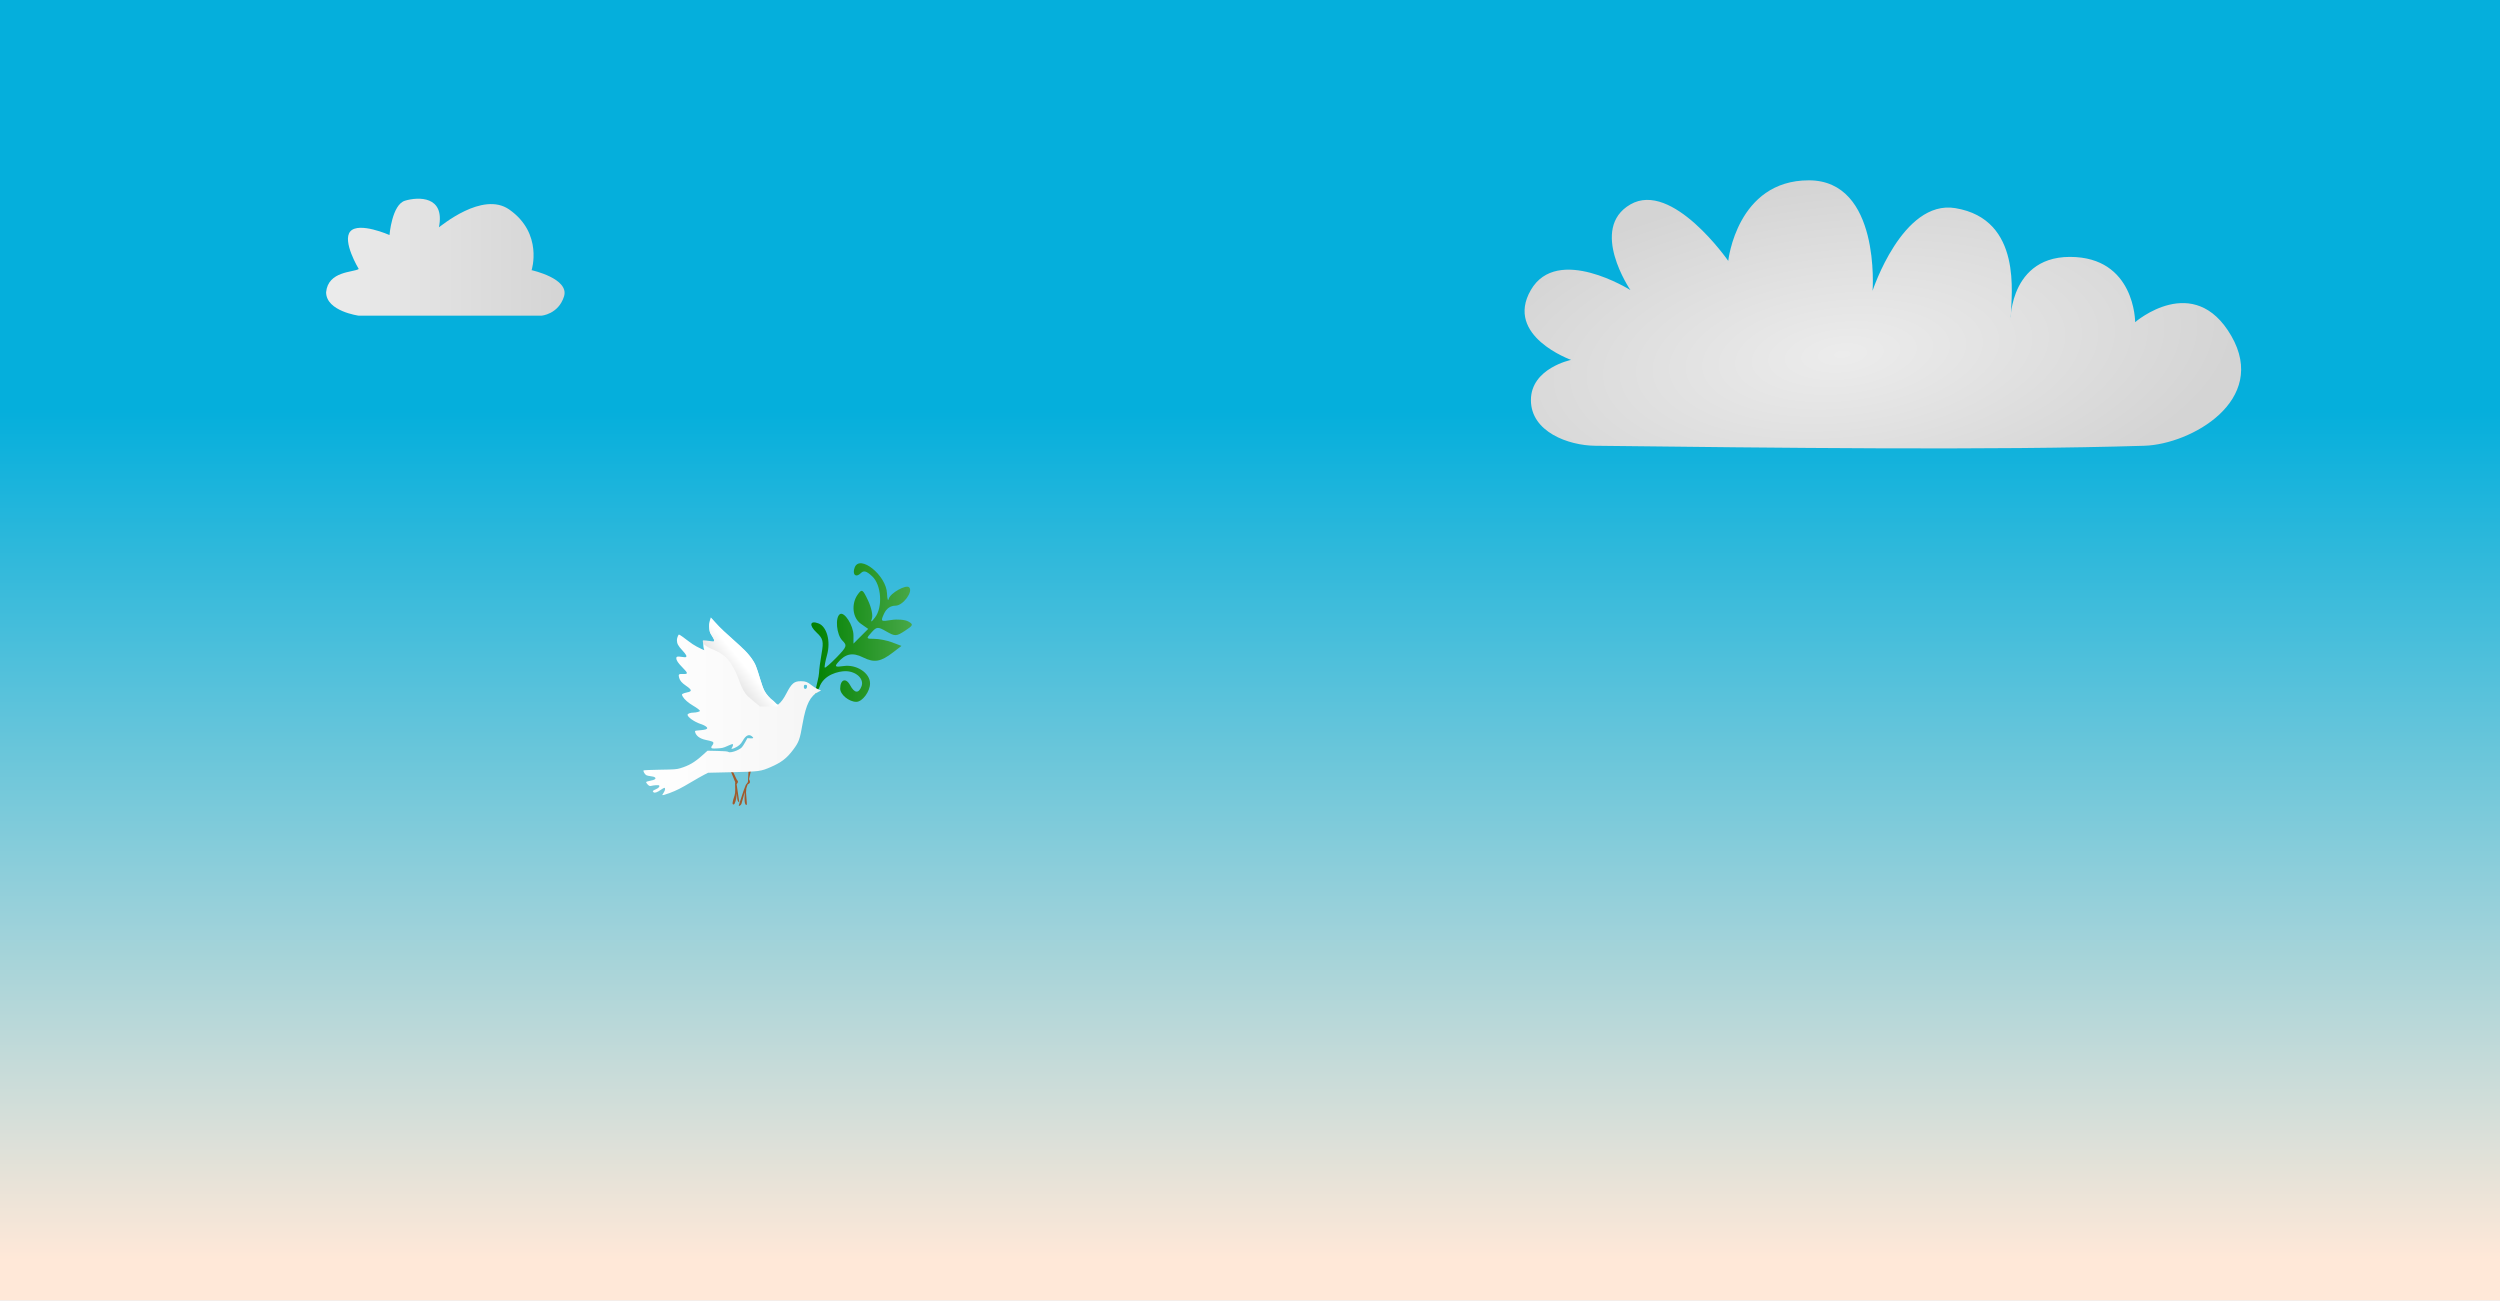
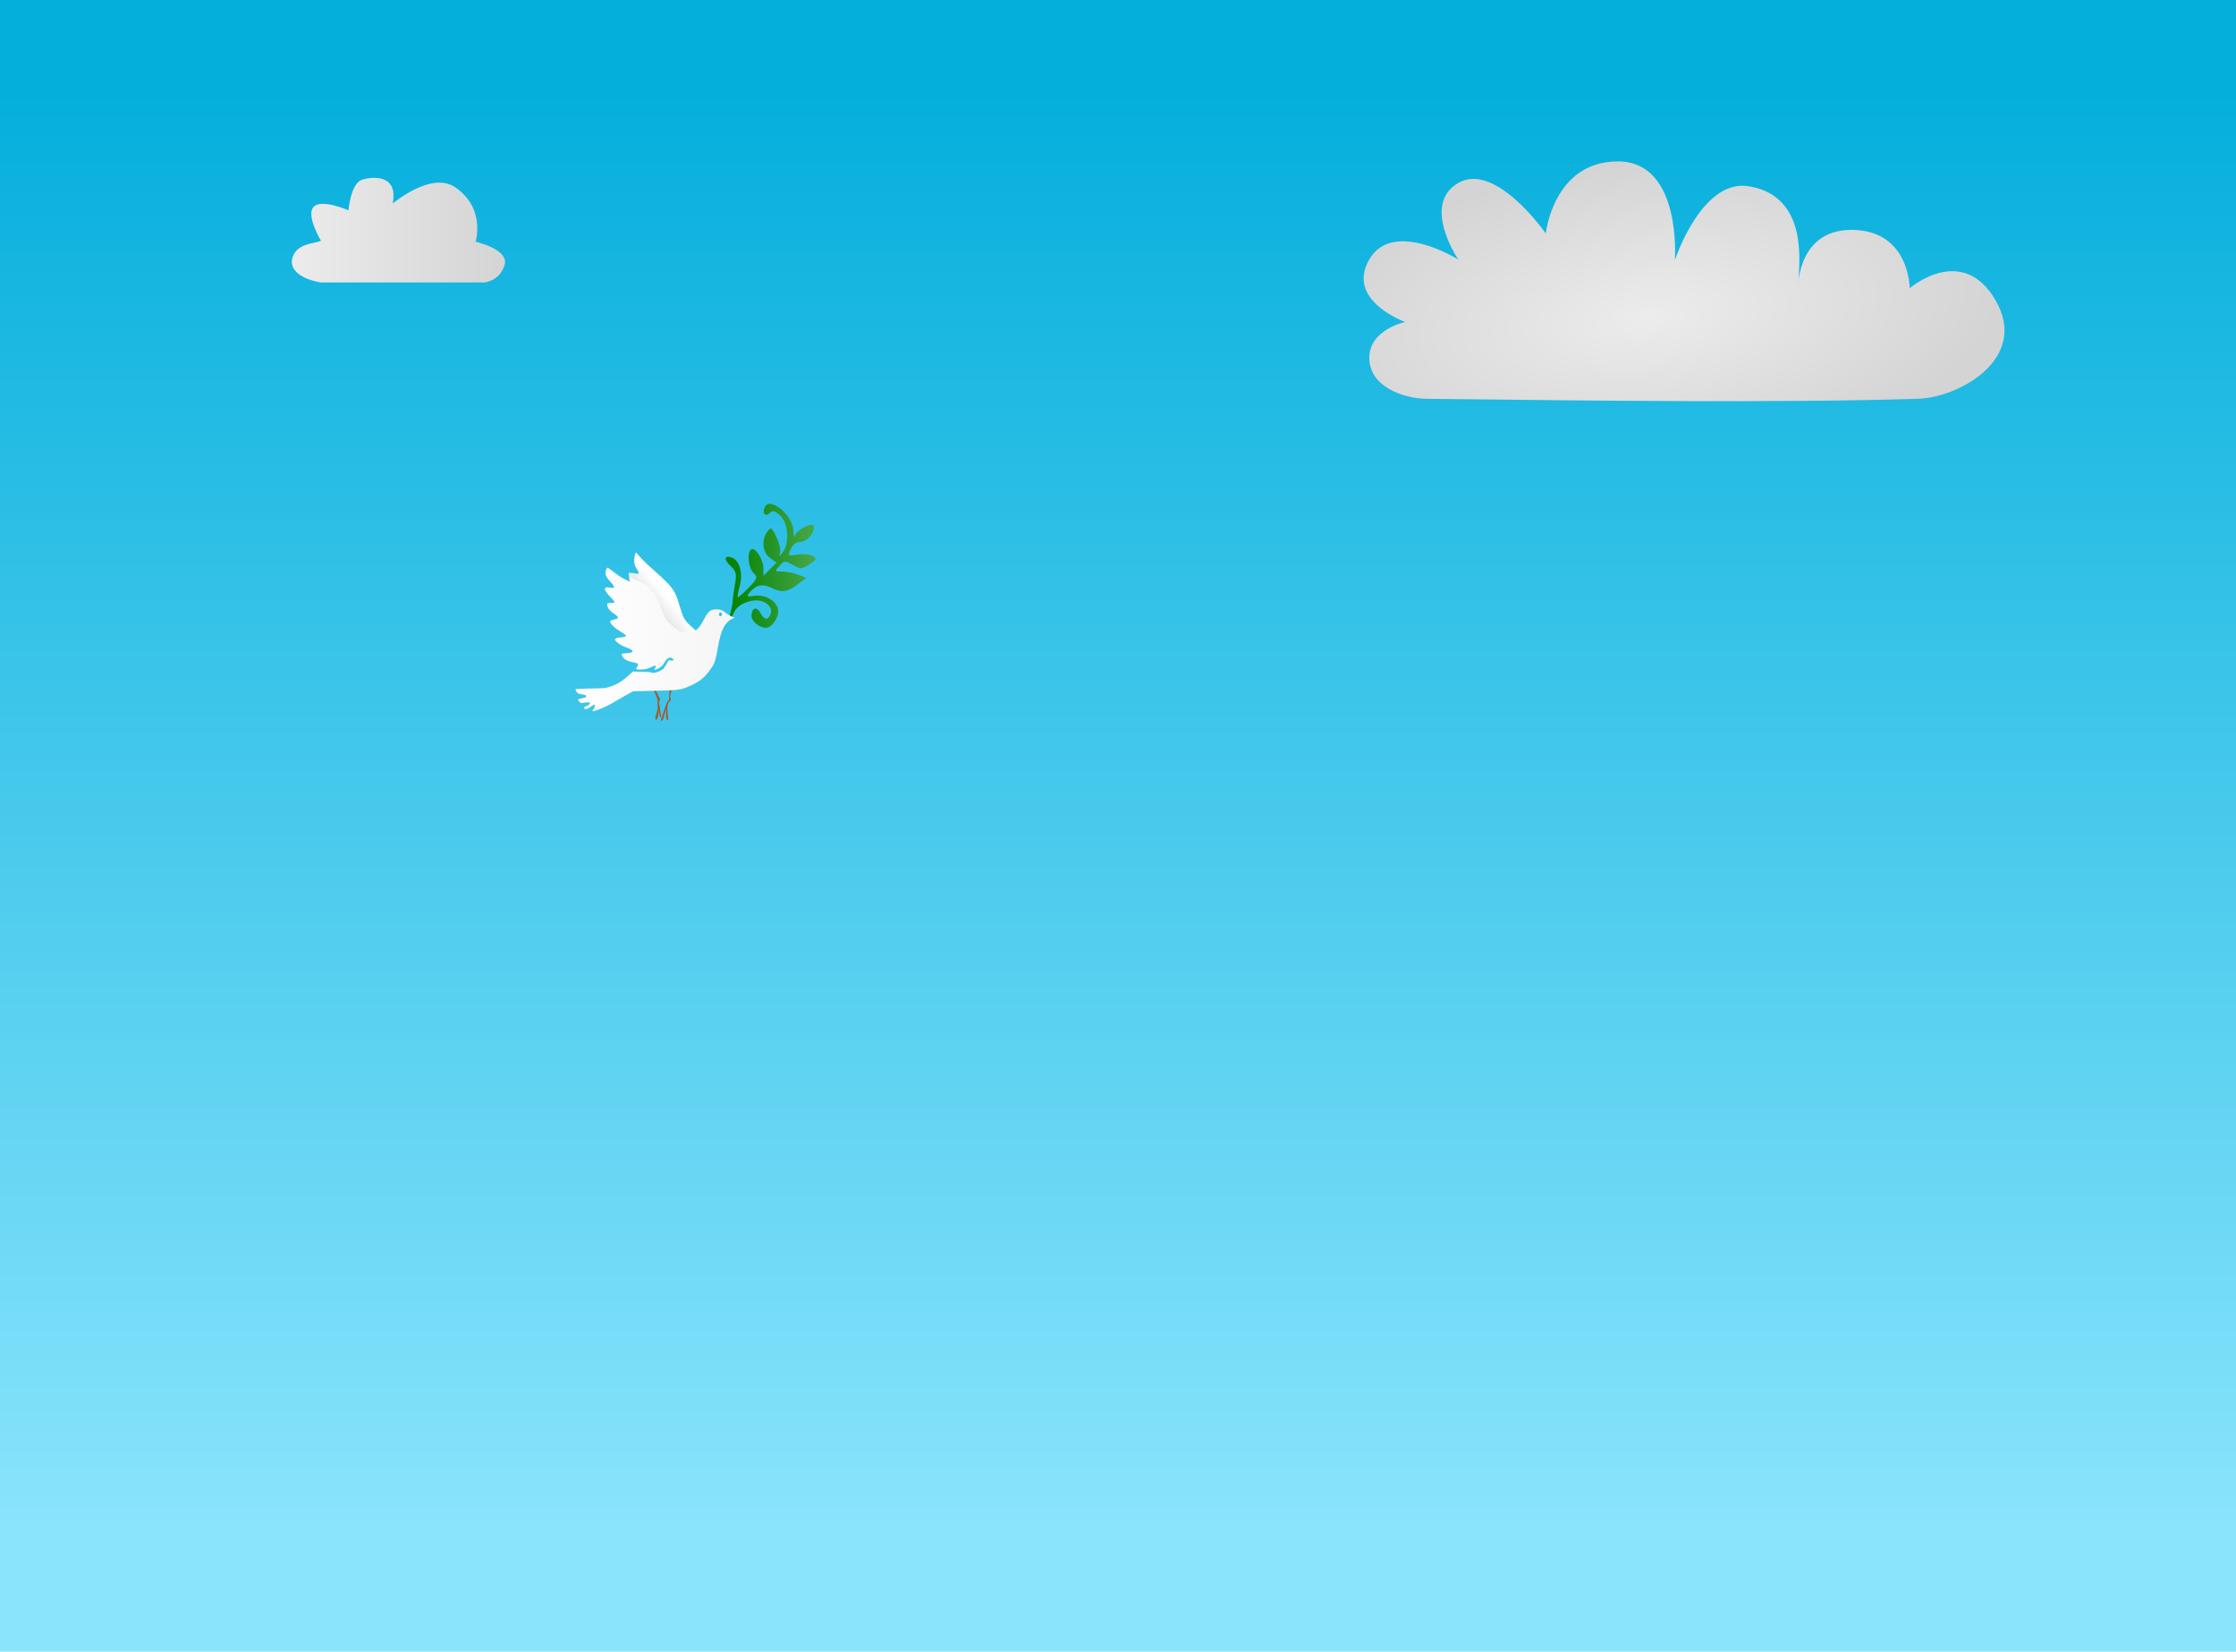
- <svg xmlns="http://www.w3.org/2000/svg" xmlns:xlink="http://www.w3.org/1999/xlink" width="154.102mm" height="80.151mm" viewBox="0 0 546.031 284" id="svg5970" version="1.1">
+ <svg xmlns="http://www.w3.org/2000/svg" xmlns:xlink="http://www.w3.org/1999/xlink" width="154.11mm" height="113.824mm" viewBox="0 0 546.058 403.313" id="svg5970" version="1.1">
  <defs id="defs5972">
+     <linearGradient id="linearGradient4263">
+       <stop style="stop-color:#05afdc;stop-opacity:1;" offset="0" id="stop4265" />
+       <stop style="stop-color:#8ae4fc;stop-opacity:1" offset="1" id="stop4267" />
+     </linearGradient>
    <linearGradient id="linearGradient5763">
      <stop id="stop5765" offset="0" style="stop-color:#ececec;stop-opacity:1" />
      <stop id="stop5767" offset="1" style="stop-color:#d4d4d4;stop-opacity:1" />
    </linearGradient>
    <linearGradient xlink:href="#linearGradient5847" id="linearGradient5853" x1="206.498" y1="897.621" x2="234.918" y2="897.621" gradientUnits="userSpaceOnUse" />
    <linearGradient id="linearGradient5847">
      <stop style="stop-color:#008000;stop-opacity:1;" offset="0" id="stop5849" />
      <stop style="stop-color:#48a848;stop-opacity:1" offset="1" id="stop5851" />
    </linearGradient>
    <linearGradient xlink:href="#linearGradient5841" id="linearGradient5833" x1="159.022" y1="918.613" x2="209.264" y2="918.613" gradientUnits="userSpaceOnUse" />
    <linearGradient id="linearGradient5841">
      <stop id="stop5843" offset="0" style="stop-color:#ffffff;stop-opacity:1" />
      <stop id="stop5845" offset="1" style="stop-color:#f5f5f5;stop-opacity:1" />
    </linearGradient>
    <linearGradient xlink:href="#linearGradient5819" id="linearGradient5825" x1="190.937" y1="910.89" x2="186.53" y2="914.511" gradientUnits="userSpaceOnUse" />
    <linearGradient id="linearGradient5819">
      <stop style="stop-color:#ffffff;stop-opacity:1" offset="0" id="stop5821" />
      <stop style="stop-color:#e4e4e4;stop-opacity:1" offset="1" id="stop5823" />
    </linearGradient>
    <linearGradient xlink:href="#linearGradient5763" id="linearGradient5761" x1="131.337" y1="926.25" x2="225.073" y2="926.25" gradientUnits="userSpaceOnUse" gradientTransform="matrix(0.5622761,0,0,0.5622761,179.0823,-74.21076)" />
    <radialGradient xlink:href="#linearGradient5763" id="radialGradient5747" cx="156.583" cy="906.575" fx="156.583" fy="906.575" r="77.944" gradientTransform="matrix(1.109053,-0.1154681,0.05022932,0.4824448,365.217,48.44377)" gradientUnits="userSpaceOnUse" />
-     <linearGradient xlink:href="#linearGradient8101" id="linearGradient8107" x1="182.031" y1="857.81" x2="182.031" y2="1043.361" gradientUnits="userSpaceOnUse" gradientTransform="matrix(1.413694,0,0,0.9993701,181.9844,-377.0099)" />
-     <linearGradient id="linearGradient8101">
-       <stop style="stop-color:#05afdc;stop-opacity:1" offset="0" id="stop8103" />
-       <stop style="stop-color:#ffe8d8;stop-opacity:1" offset="1" id="stop8105" />
-     </linearGradient>
+     <linearGradient xlink:href="#linearGradient4263" id="linearGradient4269" x1="481.745" y1="413.42" x2="481.745" y2="765.074" gradientUnits="userSpaceOnUse" />
  </defs>
-   <g id="layer1" transform="translate(-181.9844,-390.3622)">
-     <rect style="display:inline;opacity:1;fill:url(#linearGradient8107);fill-opacity:1;stroke:none" id="rect8038" width="546.031" height="284" x="181.984" y="390.362" />
+   <g id="layer1" transform="translate(-181.9571,-390.3349)">
+     <rect style="opacity:1;fill:url(#linearGradient4269);fill-opacity:1.0;stroke:none;stroke-width:7.974;stroke-miterlimit:4;stroke-dasharray:none;stroke-dashoffset:0;stroke-opacity:1" id="rect4251" width="546.059" height="403.313" x="181.957" y="390.335" />
    <path style="display:inline;fill:url(#radialGradient5747);fill-opacity:1;fill-rule:evenodd;stroke:none;stroke-width:1px;stroke-linecap:butt;stroke-linejoin:miter;stroke-opacity:1" d="m 530.33,487.722 c 39.719,0.451 86.367,1.044 120,0 10.199,-0.317 27.154,-9.877 19,-24 -8.154,-14.123 -21,-3 -21,-3 0,0 0,-14.25 -14.25,-14.25 -14.25,0 -12.875,16.625 -12.875,12.625 0,-4 2.66,-20.843 -12.176,-23.279 -11.522,-1.891 -18.051,18.051 -18.051,18.051 0,0 1.795,-24.121 -13.926,-24.121 -15.722,0 -17.597,17.597 -17.597,17.597 0,0 -12.226,-17.614 -21.368,-12.337 -9.141,5.278 0,18.712 0,18.712 0,0 -15.96,-10.04 -21.757,0 -5.797,10.04 8.803,15.248 8.803,15.248 0,0 -8.778,1.803 -8.778,8.778 0,6.975 8.252,9.91 13.975,9.975 z" id="path5733" />
    <path style="display:inline;fill:url(#linearGradient5761);fill-opacity:1;fill-rule:evenodd;stroke:none;stroke-width:1px;stroke-linecap:butt;stroke-linejoin:miter;stroke-opacity:1" d="m 260.331,459.311 39.922,0 c 0,0 3.694,-0.296 4.92,-4.206 1.226,-3.91 -7.077,-5.735 -7.077,-5.735 0,0 2.579,-8.02 -4.889,-13.247 -5.845,-4.09 -14.996,3.704 -15.356,3.882 1.382,-6.924 -4.557,-6.668 -7.412,-5.807 -2.855,0.862 -3.384,7.497 -3.384,7.497 0,0 -6.662,-2.945 -8.554,-0.795 -1.854,2.107 1.838,8.216 1.838,8.216 -1.166,0.759 -6.702,0.421 -7.127,5.075 0,4.157 7.12,5.119 7.12,5.119 z" id="path5753" />
    <rect style="display:inline;fill:#ffffff;fill-opacity:0;stroke:none" id="rect3019" width="565.635" height="283.97" x="182.525" y="390.362" />
    <g style="display:inline" id="g5775" transform="matrix(0.772424,0,0,0.772424,204.4939,-186.8368)">
      <path id="path5765" d="m 182.499,965.361 -0.149,2.901 c -0.018,0.362 -0.494,0.66 -0.633,0.996 -0.759,1.829 -1.301,3.778 -1.943,5.686 -0.147,0.436 0.608,0.067 0.759,-0.471 l 0.917,-3.267 c 0.016,0.865 -0.217,2.668 0.158,3.422 0.177,0.355 0.5,0.386 0.435,-0.227 -0.105,-0.995 -0.123,-2.083 -0.239,-3.077 l 0.096,-1.168 0.372,-1.095 c 0,0 0.553,-0.26 0.635,-0.546 0.091,-0.317 -0.255,-0.956 -0.255,-0.956 l 0.581,-2.547 z" style="fill:#a05a2c;fill-rule:evenodd;stroke:none;stroke-width:1px;stroke-linecap:butt;stroke-linejoin:miter;stroke-opacity:1" />
      <path style="fill:#a05a2c;fill-rule:evenodd;stroke:none;stroke-width:1px;stroke-linecap:butt;stroke-linejoin:miter;stroke-opacity:1" d="m 178.208,965.65 0.944,1.994 c 0,0 0.326,0.385 0.377,0.633 0.049,0.238 -0.384,0.726 -0.384,0.726 l 0.739,4.95 c 0.069,0.46 -0.5,-0.152 -0.544,-0.714 l -0.136,-1.743 c -0.016,0.865 -0.251,2.258 -0.626,3.012 -0.177,0.355 -0.634,0.356 -0.57,-0.258 0.105,-0.995 0.591,-1.825 0.707,-2.818 l 0.038,-0.986 c 0.026,-0.661 -0.091,-1.251 -0.006,-2.034 l -1.274,-3.111 z" id="path5773" />
      <g transform="translate(-6.223611,28.49569)" id="g5759">
        <path style="fill:url(#linearGradient5853);fill-opacity:1" d="m 208.673,909.088 c 0.021,-0.945 0.352,-3.467 0.736,-5.604 0.598,-3.337 0.399,-4.164 -1.41,-5.849 -2.225,-2.073 -1.919,-3.536 0.543,-2.591 2.342,0.899 3.468,5.036 2.411,8.861 -0.51,1.848 -0.805,3.483 -0.655,3.633 0.15,0.15 1.672,-1.17 3.382,-2.935 2.878,-2.969 2.995,-3.322 1.577,-4.74 -1.652,-1.652 -2.087,-6.57 -0.659,-7.453 1.258,-0.777 3.814,3.246 3.814,6.002 l 0,2.343 2.083,-2.083 2.083,-2.083 -2.083,-1.459 c -2.372,-1.661 -2.776,-5.672 -0.839,-8.321 1.15,-1.573 1.369,-1.44 2.888,1.761 0.904,1.905 1.398,4.172 1.097,5.038 -0.42,1.21 -0.22,1.153 0.862,-0.245 2.225,-2.875 1.815,-9.19 -0.754,-11.604 -1.658,-1.558 -2.42,-1.774 -3.266,-0.929 -1.398,1.398 -2.487,0.381 -1.723,-1.609 1.456,-3.794 8.95,2.228 9.135,7.342 0.06,1.647 0.29,2.315 0.512,1.485 0.423,-1.583 4.883,-4.079 5.746,-3.217 1.213,1.213 -1.74,5.195 -3.853,5.195 -1.434,0 -2.579,0.802 -3.251,2.277 -1.003,2.202 -0.935,2.26 2.088,1.769 1.719,-0.279 3.87,-0.09 4.781,0.42 1.501,0.84 1.411,1.087 -0.949,2.634 -2.422,1.587 -2.79,1.601 -5.231,0.2 -2.461,-1.412 -2.728,-1.394 -4.247,0.284 -1.556,1.72 -1.524,1.791 0.807,1.791 1.335,0 3.611,0.45 5.056,0.999 l 2.628,0.999 -2.333,1.798 c -3.54,2.728 -5.351,3.035 -8.535,1.447 -2.999,-1.496 -5.034,-1.053 -7.212,1.572 -0.879,1.059 -0.569,1.218 1.72,0.882 3.672,-0.539 7.476,1.961 7.476,4.915 0,2.286 -2.174,5.202 -3.879,5.202 -2.059,0 -4.559,-2.044 -4.559,-3.728 0,-2.612 1.622,-3.184 2.798,-0.986 1.238,2.312 2.422,2.433 3.229,0.329 0.806,-2.101 -1.524,-4.287 -4.568,-4.287 -1.72,0 -6.14,0.871 -7.376,4.633 -2.618,5.061 -0.149,-2.077 -0.072,-4.087 z" id="path5751" />
        <path style="opacity:1;fill:url(#linearGradient5833);fill-opacity:1;stroke:none;stroke-width:0.5;stroke-miterlimit:4;stroke-dasharray:none;stroke-opacity:1" d="m 178.202,893.633 -0.278,0.919 c -0.2,0.661 -0.256,1.234 -0.198,2.041 0.07,0.984 0.161,1.241 0.736,2.098 0.361,0.537 0.656,1.154 0.656,1.37 0,0.378 -0.029,0.389 -0.794,0.293 -2.651,-0.333 -2.381,-0.348 -2.381,0.136 0,0.625 -0.114,2.566 1.334,3.164 2.98,1.23 4.271,2.197 5.584,4.183 0.848,1.282 1.763,3.183 2.374,4.931 0.73,2.087 1.492,3.443 2.442,4.341 0.864,0.817 6.317,3.429 7.346,3.688 0.808,0.204 3.372,0.099 3.851,-0.157 l 0.388,-0.208 -3.399,-3.258 c -0.898,-0.63 -1.944,-1.803 -2.508,-2.812 -0.335,-0.599 -0.866,-2.049 -1.301,-3.552 -0.404,-1.397 -0.944,-3.04 -1.199,-3.651 -0.704,-1.688 -2.269,-3.639 -4.553,-5.676 -4.28,-3.816 -5.34,-4.815 -6.696,-6.307 z m -9.13,4.557 c -0.194,0 -0.59,1.037 -0.589,1.543 0.002,0.998 0.339,1.643 1.515,2.9 1.128,1.206 1.419,1.783 0.984,1.949 -0.109,0.042 -0.641,0.004 -1.181,-0.083 -1.141,-0.184 -1.478,-0.1 -1.478,0.369 0,0.634 0.49,1.372 1.767,2.66 1.597,1.612 1.613,1.872 0.111,1.812 -1.211,-0.048 -1.348,0.09 -1.081,1.083 0.213,0.789 0.775,1.447 1.884,2.202 1.77,1.205 1.846,1.631 0.347,1.926 -0.527,0.104 -1.085,0.281 -1.239,0.395 -0.267,0.197 -0.266,0.235 0.032,0.792 0.397,0.742 1.571,1.772 2.915,2.557 1.143,0.667 1.932,1.276 1.932,1.491 0,0.184 -1.055,0.467 -1.746,0.469 -0.925,0.003 -1.746,0.296 -1.746,0.623 0,0.667 1.936,2.021 3.731,2.61 1.04,0.341 1.826,0.83 1.826,1.135 0,0.347 -0.52,0.502 -2.12,0.636 -1.396,0.116 -1.396,0.117 -1.295,0.521 0.262,1.044 1.335,1.845 2.923,2.183 1.952,0.415 2.239,0.531 2.239,0.907 0,0.184 -0.152,0.497 -0.337,0.695 -0.208,0.221 -0.298,0.462 -0.235,0.626 0.089,0.233 0.303,0.258 1.649,0.193 1.351,-0.065 1.71,-0.148 2.835,-0.656 0.708,-0.32 1.368,-0.582 1.467,-0.582 0.26,0 0.218,0.508 -0.076,0.928 -0.367,0.523 -0.192,0.573 0.669,0.192 1.136,-0.502 1.766,-1.05 2.304,-2.003 0.873,-1.546 1.736,-1.991 2.578,-1.328 0.628,0.494 0.519,0.652 -0.408,0.595 l -0.826,-0.051 -0.61,1.109 c -0.335,0.61 -0.767,1.277 -0.96,1.484 -0.804,0.862 -3.338,1.716 -3.845,1.295 -0.18,-0.149 -1.05,-0.226 -3.062,-0.27 l -2.81,-0.062 -1.349,1.217 c -2.278,2.055 -3.89,3.002 -6.377,3.742 -1.046,0.311 -1.618,0.352 -5.688,0.413 -2.488,0.037 -4.584,0.125 -4.656,0.195 -0.184,0.178 0.303,1.068 0.731,1.335 0.195,0.122 0.776,0.261 1.292,0.31 0.53,0.05 1.045,0.196 1.185,0.336 0.224,0.224 0.222,0.272 -0.016,0.51 -0.145,0.145 -0.743,0.342 -1.331,0.438 -0.587,0.096 -1.098,0.264 -1.134,0.371 -0.036,0.108 0.157,0.419 0.429,0.691 0.396,0.396 0.581,0.475 0.926,0.396 0.951,-0.219 2.216,-0.289 2.315,-0.129 0.207,0.336 -0.13,0.719 -0.956,1.083 -0.893,0.395 -0.995,0.536 -0.616,0.851 0.315,0.262 1.05,0.01 2.058,-0.709 0.43,-0.306 0.877,-0.556 0.992,-0.556 0.34,0 0.241,0.704 -0.187,1.335 -0.218,0.322 -0.397,0.617 -0.397,0.657 0,0.179 0.604,0.03 2.031,-0.503 1.999,-0.747 3.222,-1.365 6.223,-3.149 1.353,-0.804 2.961,-1.718 3.572,-2.031 l 1.111,-0.57 6.826,-0.158 c 7.67,-0.178 8.079,-0.232 10.884,-1.449 3.043,-1.32 4.557,-2.489 6.379,-4.926 1.608,-2.151 1.849,-2.823 2.657,-7.422 0.956,-5.442 2.155,-7.81 4.538,-8.968 l 0.688,-0.334 -0.859,-0.349 c -0.472,-0.192 -1.288,-0.696 -1.812,-1.121 -1.162,-0.941 -1.696,-1.146 -3.017,-1.161 -1.924,-0.023 -2.66,0.595 -4.146,3.48 -1.486,2.884 -2.85,3.967 -5.151,4.092 -2.36,0.127 -4.457,-0.711 -6.263,-2.503 -1.185,-1.176 -1.805,-2.256 -2.597,-4.525 -1.076,-3.08 -1.951,-4.614 -3.496,-6.119 -1.185,-1.156 -2.205,-1.757 -4.717,-2.78 -2.579,-1.051 -3.873,-1.751 -5.36,-2.902 -1.485,-1.149 -2.607,-1.93 -2.773,-1.93 z m 35.763,14.208 c 0.294,0 0.411,0.095 0.449,0.366 0.029,0.201 -0.034,0.469 -0.138,0.595 -0.366,0.441 -0.832,0.132 -0.76,-0.502 0.042,-0.37 0.129,-0.459 0.449,-0.459 z" id="path5754" />
        <path style="display:inline;opacity:1;fill:url(#linearGradient5825);fill-opacity:1;stroke:none;stroke-width:0.5;stroke-miterlimit:4;stroke-dasharray:none;stroke-opacity:1" d="m 178.072,893.349 -0.277,0.917 c -0.2,0.661 -0.255,1.234 -0.197,2.04 0.07,0.984 0.159,1.243 0.734,2.1 0.361,0.537 0.657,1.153 0.657,1.369 0,0.378 -0.029,0.387 -0.794,0.291 -2.651,-0.333 -2.38,-0.348 -2.38,0.137 0,0.625 0.921,1.403 2.369,2 2.98,1.23 4.27,2.197 5.584,4.184 0.848,1.282 1.761,3.184 2.372,4.932 0.73,2.087 1.494,3.443 2.443,4.341 0.457,0.432 1.897,1.674 3.315,2.803 0.006,-0.14 0.034,0.08 -0.097,0.051 0,0 4.46,0.194 5.107,0 0.44,-0.132 0.153,-0.463 -0.109,-0.706 -0.02,0.014 -0.042,0.026 -0.063,0.04 l -1,-0.96 c -0.898,-0.63 -1.945,-1.803 -2.509,-2.812 -0.335,-0.599 -0.868,-2.049 -1.303,-3.552 -0.404,-1.397 -0.942,-3.041 -1.197,-3.652 -0.704,-1.688 -2.268,-3.639 -4.552,-5.675 -4.28,-3.816 -5.343,-4.815 -6.698,-6.307 l -1.403,-1.543 z" id="path5754-8" />
      </g>
    </g>
  </g>
</svg>
